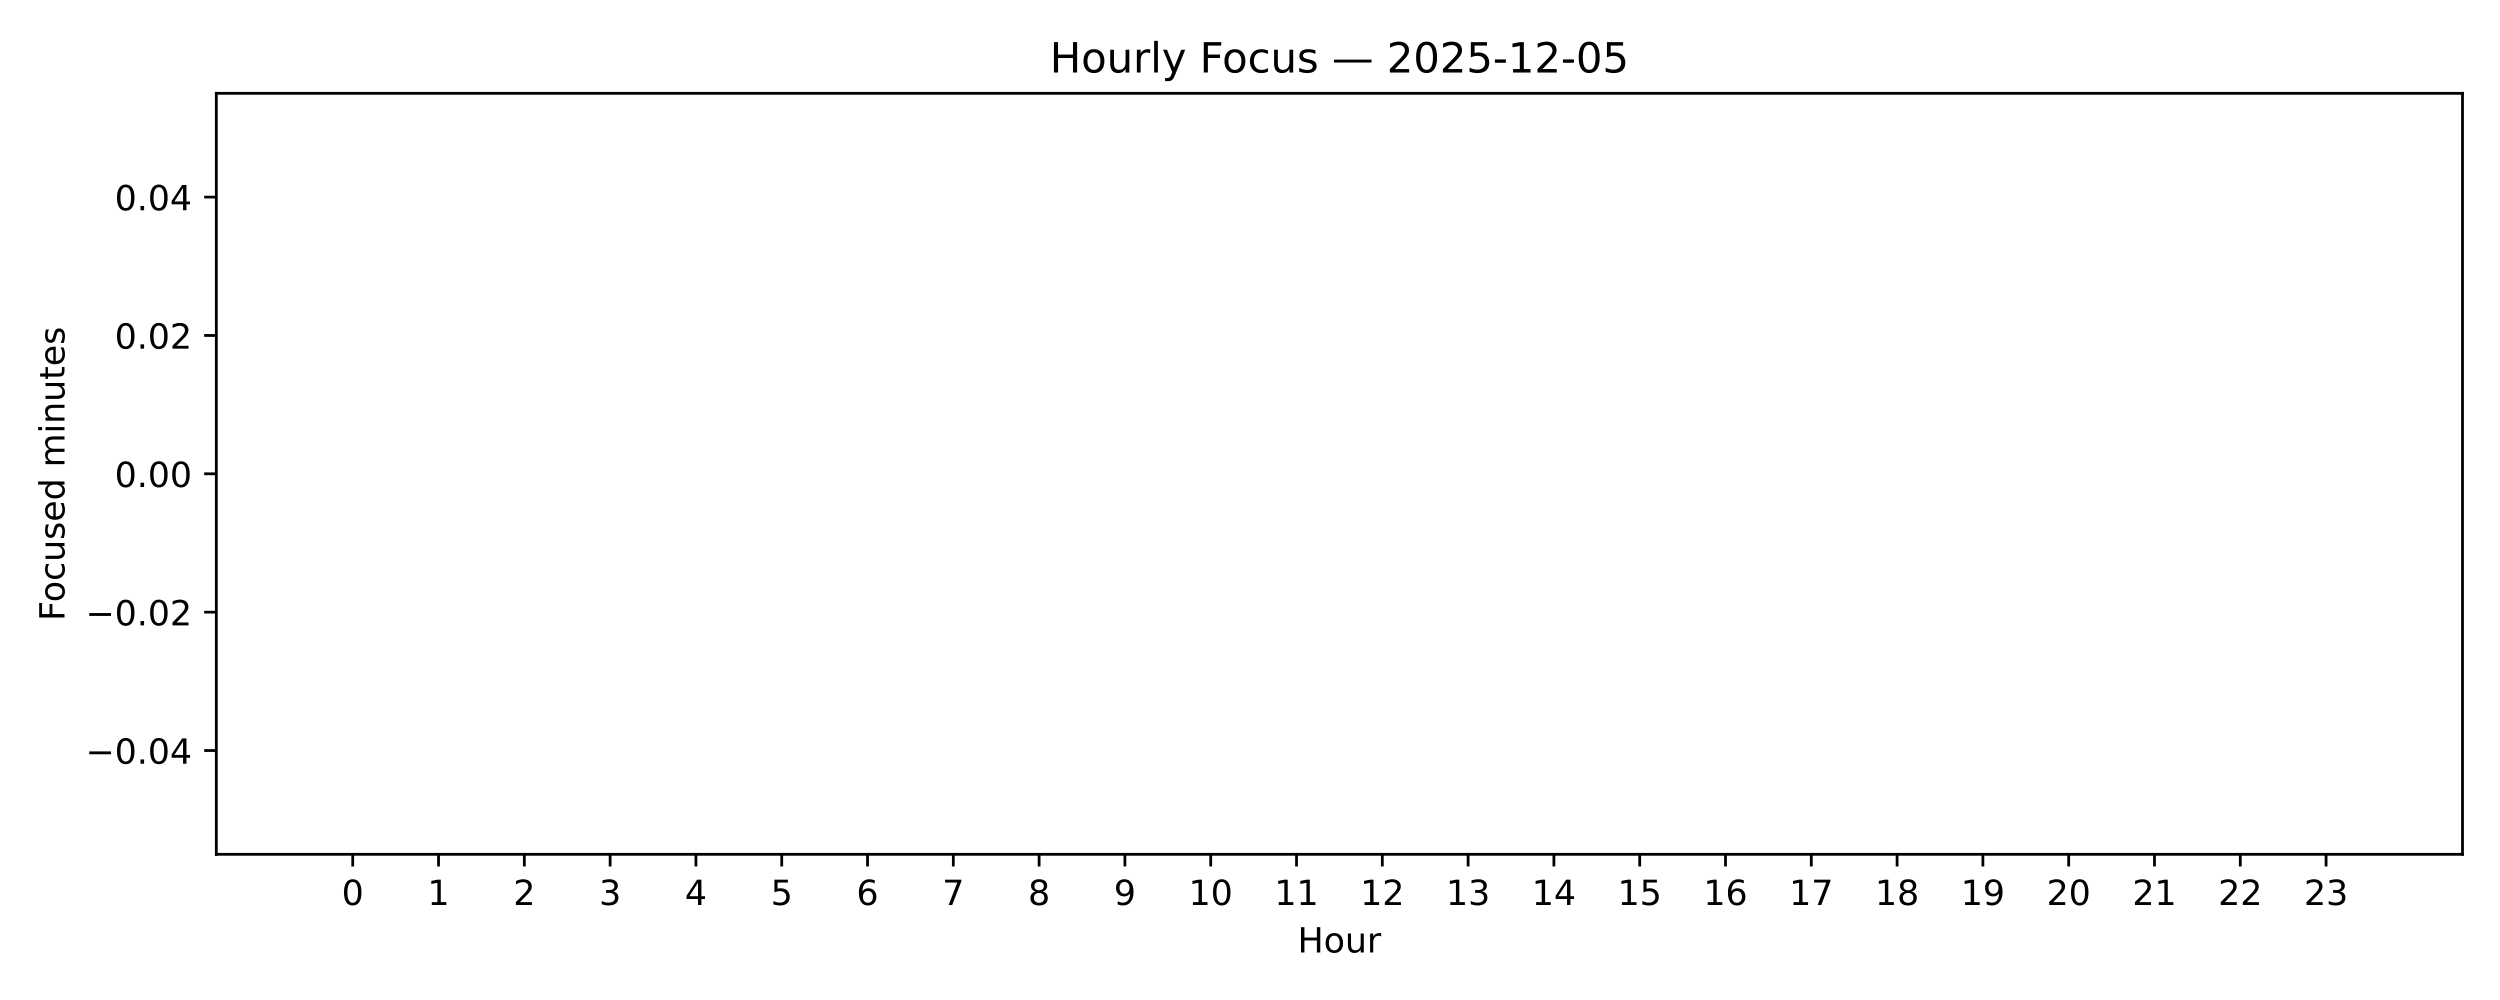
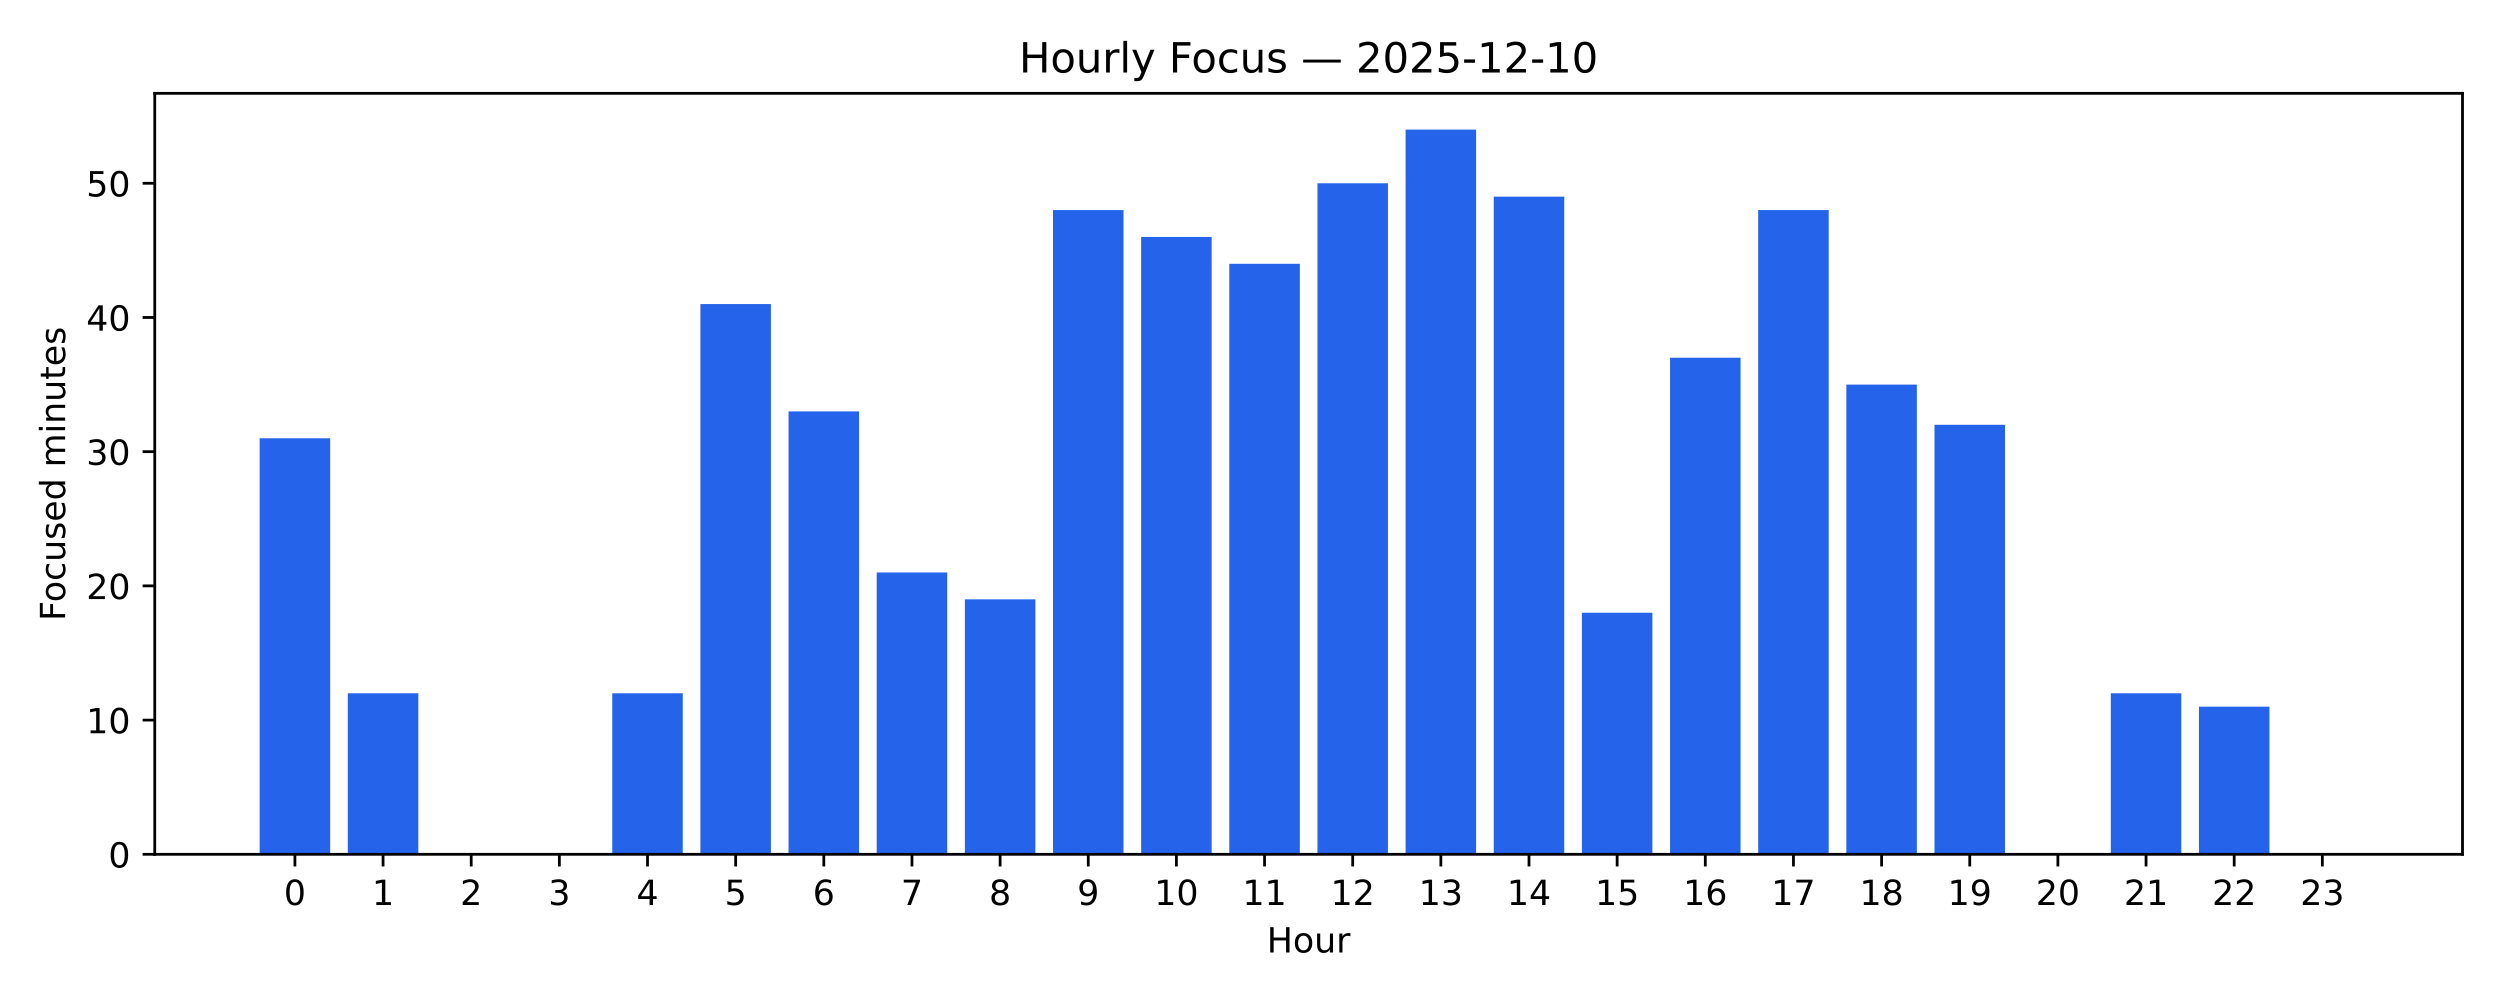
<svg xmlns="http://www.w3.org/2000/svg" xmlns:xlink="http://www.w3.org/1999/xlink" width="720pt" height="288pt" viewBox="0 0 720 288" version="1.1">
  <defs>
    <style type="text/css">*{stroke-linejoin: round; stroke-linecap: butt}</style>
  </defs>
  <g id="figure_1">
    <g id="patch_1">
      <path d="M 0 288  L 720 288  L 720 0  L 0 0  z " style="fill: #ffffff" />
    </g>
    <g id="axes_1">
      <g id="patch_2">
-         <path d="M 62.3 246.04  L 709.2 246.04  L 709.2 26.88  L 62.3 26.88  z " style="fill: #ffffff" />
+         <path d="M 44.57 246.04  L 709.2 246.04  L 709.2 26.88  L 44.57 26.88  z " style="fill: #ffffff" />
      </g>
      <g id="patch_3">
-         <path d="M 91.705 136.46  L 111.472 136.46  L 111.472 136.46  L 91.705 136.46  z " clip-path="url(#p90ff93990b)" style="fill: #2563eb" />
+         <path d="M 74.78 246.04  L 95.09 246.04  L 95.09 126.217  L 74.78 126.217  z " clip-path="url(#pc3ef006f13)" style="fill: #2563eb" />
      </g>
      <g id="patch_4">
-         <path d="M 116.414 136.46  L 136.182 136.46  L 136.182 136.46  L 116.414 136.46  z " clip-path="url(#p90ff93990b)" style="fill: #2563eb" />
+         <path d="M 100.167 246.04  L 120.477 246.04  L 120.477 199.657  L 100.167 199.657  z " clip-path="url(#pc3ef006f13)" style="fill: #2563eb" />
      </g>
      <g id="patch_5">
-         <path d="M 141.124 136.46  L 160.892 136.46  L 160.892 136.46  L 141.124 136.46  z " clip-path="url(#p90ff93990b)" style="fill: #2563eb" />
+         <path d="M 125.554 246.04  L 145.864 246.04  L 145.864 246.04  L 125.554 246.04  z " clip-path="url(#pc3ef006f13)" style="fill: #2563eb" />
      </g>
      <g id="patch_6">
-         <path d="M 165.834 136.46  L 185.601 136.46  L 185.601 136.46  L 165.834 136.46  z " clip-path="url(#p90ff93990b)" style="fill: #2563eb" />
+         <path d="M 150.941 246.04  L 171.251 246.04  L 171.251 246.04  L 150.941 246.04  z " clip-path="url(#pc3ef006f13)" style="fill: #2563eb" />
      </g>
      <g id="patch_7">
-         <path d="M 190.543 136.46  L 210.311 136.46  L 210.311 136.46  L 190.543 136.46  z " clip-path="url(#p90ff93990b)" style="fill: #2563eb" />
+         <path d="M 176.328 246.04  L 196.638 246.04  L 196.638 199.657  L 176.328 199.657  z " clip-path="url(#pc3ef006f13)" style="fill: #2563eb" />
      </g>
      <g id="patch_8">
-         <path d="M 215.253 136.46  L 235.021 136.46  L 235.021 136.46  L 215.253 136.46  z " clip-path="url(#p90ff93990b)" style="fill: #2563eb" />
+         <path d="M 201.715 246.04  L 222.025 246.04  L 222.025 87.565  L 201.715 87.565  z " clip-path="url(#pc3ef006f13)" style="fill: #2563eb" />
      </g>
      <g id="patch_9">
-         <path d="M 239.963 136.46  L 259.731 136.46  L 259.731 136.46  L 239.963 136.46  z " clip-path="url(#p90ff93990b)" style="fill: #2563eb" />
+         <path d="M 227.102 246.04  L 247.412 246.04  L 247.412 118.487  L 227.102 118.487  z " clip-path="url(#pc3ef006f13)" style="fill: #2563eb" />
      </g>
      <g id="patch_10">
-         <path d="M 264.672 136.46  L 284.44 136.46  L 284.44 136.46  L 264.672 136.46  z " clip-path="url(#p90ff93990b)" style="fill: #2563eb" />
+         <path d="M 252.489 246.04  L 272.799 246.04  L 272.799 164.87  L 252.489 164.87  z " clip-path="url(#pc3ef006f13)" style="fill: #2563eb" />
      </g>
      <g id="patch_11">
-         <path d="M 289.382 136.46  L 309.15 136.46  L 309.15 136.46  L 289.382 136.46  z " clip-path="url(#p90ff93990b)" style="fill: #2563eb" />
+         <path d="M 277.876 246.04  L 298.185 246.04  L 298.185 172.6  L 277.876 172.6  z " clip-path="url(#pc3ef006f13)" style="fill: #2563eb" />
      </g>
      <g id="patch_12">
-         <path d="M 314.092 136.46  L 333.86 136.46  L 333.86 136.46  L 314.092 136.46  z " clip-path="url(#p90ff93990b)" style="fill: #2563eb" />
+         <path d="M 303.263 246.04  L 323.572 246.04  L 323.572 60.508  L 303.263 60.508  z " clip-path="url(#pc3ef006f13)" style="fill: #2563eb" />
      </g>
      <g id="patch_13">
-         <path d="M 338.802 136.46  L 358.569 136.46  L 358.569 136.46  L 338.802 136.46  z " clip-path="url(#p90ff93990b)" style="fill: #2563eb" />
+         <path d="M 328.65 246.04  L 348.959 246.04  L 348.959 68.238  L 328.65 68.238  z " clip-path="url(#pc3ef006f13)" style="fill: #2563eb" />
      </g>
      <g id="patch_14">
-         <path d="M 363.511 136.46  L 383.279 136.46  L 383.279 136.46  L 363.511 136.46  z " clip-path="url(#p90ff93990b)" style="fill: #2563eb" />
+         <path d="M 354.037 246.04  L 374.346 246.04  L 374.346 75.969  L 354.037 75.969  z " clip-path="url(#pc3ef006f13)" style="fill: #2563eb" />
      </g>
      <g id="patch_15">
-         <path d="M 388.221 136.46  L 407.989 136.46  L 407.989 136.46  L 388.221 136.46  z " clip-path="url(#p90ff93990b)" style="fill: #2563eb" />
+         <path d="M 379.424 246.04  L 399.733 246.04  L 399.733 52.777  L 379.424 52.777  z " clip-path="url(#pc3ef006f13)" style="fill: #2563eb" />
      </g>
      <g id="patch_16">
-         <path d="M 412.931 136.46  L 432.698 136.46  L 432.698 136.46  L 412.931 136.46  z " clip-path="url(#p90ff93990b)" style="fill: #2563eb" />
+         <path d="M 404.811 246.04  L 425.12 246.04  L 425.12 37.316  L 404.811 37.316  z " clip-path="url(#pc3ef006f13)" style="fill: #2563eb" />
      </g>
      <g id="patch_17">
-         <path d="M 437.64 136.46  L 457.408 136.46  L 457.408 136.46  L 437.64 136.46  z " clip-path="url(#p90ff93990b)" style="fill: #2563eb" />
+         <path d="M 430.198 246.04  L 450.507 246.04  L 450.507 56.642  L 430.198 56.642  z " clip-path="url(#pc3ef006f13)" style="fill: #2563eb" />
      </g>
      <g id="patch_18">
-         <path d="M 462.35 136.46  L 482.118 136.46  L 482.118 136.46  L 462.35 136.46  z " clip-path="url(#p90ff93990b)" style="fill: #2563eb" />
+         <path d="M 455.585 246.04  L 475.894 246.04  L 475.894 176.465  L 455.585 176.465  z " clip-path="url(#pc3ef006f13)" style="fill: #2563eb" />
      </g>
      <g id="patch_19">
-         <path d="M 487.06 136.46  L 506.828 136.46  L 506.828 136.46  L 487.06 136.46  z " clip-path="url(#p90ff93990b)" style="fill: #2563eb" />
+         <path d="M 480.971 246.04  L 501.281 246.04  L 501.281 103.026  L 480.971 103.026  z " clip-path="url(#pc3ef006f13)" style="fill: #2563eb" />
      </g>
      <g id="patch_20">
-         <path d="M 511.769 136.46  L 531.537 136.46  L 531.537 136.46  L 511.769 136.46  z " clip-path="url(#p90ff93990b)" style="fill: #2563eb" />
+         <path d="M 506.358 246.04  L 526.668 246.04  L 526.668 60.508  L 506.358 60.508  z " clip-path="url(#pc3ef006f13)" style="fill: #2563eb" />
      </g>
      <g id="patch_21">
-         <path d="M 536.479 136.46  L 556.247 136.46  L 556.247 136.46  L 536.479 136.46  z " clip-path="url(#p90ff93990b)" style="fill: #2563eb" />
+         <path d="M 531.745 246.04  L 552.055 246.04  L 552.055 110.756  L 531.745 110.756  z " clip-path="url(#pc3ef006f13)" style="fill: #2563eb" />
      </g>
      <g id="patch_22">
-         <path d="M 561.189 136.46  L 580.957 136.46  L 580.957 136.46  L 561.189 136.46  z " clip-path="url(#p90ff93990b)" style="fill: #2563eb" />
+         <path d="M 557.132 246.04  L 577.442 246.04  L 577.442 122.352  L 557.132 122.352  z " clip-path="url(#pc3ef006f13)" style="fill: #2563eb" />
      </g>
      <g id="patch_23">
-         <path d="M 585.899 136.46  L 605.666 136.46  L 605.666 136.46  L 585.899 136.46  z " clip-path="url(#p90ff93990b)" style="fill: #2563eb" />
+         <path d="M 582.519 246.04  L 602.829 246.04  L 602.829 246.04  L 582.519 246.04  z " clip-path="url(#pc3ef006f13)" style="fill: #2563eb" />
      </g>
      <g id="patch_24">
-         <path d="M 610.608 136.46  L 630.376 136.46  L 630.376 136.46  L 610.608 136.46  z " clip-path="url(#p90ff93990b)" style="fill: #2563eb" />
+         <path d="M 607.906 246.04  L 628.216 246.04  L 628.216 199.657  L 607.906 199.657  z " clip-path="url(#pc3ef006f13)" style="fill: #2563eb" />
      </g>
      <g id="patch_25">
-         <path d="M 635.318 136.46  L 655.086 136.46  L 655.086 136.46  L 635.318 136.46  z " clip-path="url(#p90ff93990b)" style="fill: #2563eb" />
+         <path d="M 633.293 246.04  L 653.603 246.04  L 653.603 203.522  L 633.293 203.522  z " clip-path="url(#pc3ef006f13)" style="fill: #2563eb" />
      </g>
      <g id="patch_26">
-         <path d="M 660.028 136.46  L 679.795 136.46  L 679.795 136.46  L 660.028 136.46  z " clip-path="url(#p90ff93990b)" style="fill: #2563eb" />
+         <path d="M 658.68 246.04  L 678.99 246.04  L 678.99 246.04  L 658.68 246.04  z " clip-path="url(#pc3ef006f13)" style="fill: #2563eb" />
      </g>
      <g id="matplotlib.axis_1">
        <g id="xtick_1">
          <g id="line2d_1">
            <defs>
-               <path id="m858b414c72" d="M 0 0  L 0 3.5  " style="stroke: #000000; stroke-width: 0.8" />
+               <path id="mb41e2ff2bc" d="M 0 0  L 0 3.5  " style="stroke: #000000; stroke-width: 0.8" />
            </defs>
            <g>
-               <use xlink:href="#m858b414c72" x="101.588" y="246.04" style="stroke: #000000; stroke-width: 0.8" />
+               <use xlink:href="#mb41e2ff2bc" x="84.935" y="246.04" style="stroke: #000000; stroke-width: 0.8" />
            </g>
          </g>
          <g id="text_1">
-             <g transform="translate(98.40718 260.6384) scale(0.1 -0.1)">
+             <g transform="translate(81.75398 260.6384) scale(0.1 -0.1)">
              <defs>
                <path id="DejaVuSans-30" d="M 2034 4250  Q 1547 4250 1301 3770  Q 1056 3291 1056 2328  Q 1056 1369 1301 889  Q 1547 409 2034 409  Q 2525 409 2770 889  Q 3016 1369 3016 2328  Q 3016 3291 2770 3770  Q 2525 4250 2034 4250  z M 2034 4750  Q 2819 4750 3233 4129  Q 3647 3509 3647 2328  Q 3647 1150 3233 529  Q 2819 -91 2034 -91  Q 1250 -91 836 529  Q 422 1150 422 2328  Q 422 3509 836 4129  Q 1250 4750 2034 4750  z " transform="scale(0.015625)" />
              </defs>
              <use xlink:href="#DejaVuSans-30" />
            </g>
          </g>
        </g>
        <g id="xtick_2">
          <g id="line2d_2">
            <g>
-               <use xlink:href="#m858b414c72" x="126.298" y="246.04" style="stroke: #000000; stroke-width: 0.8" />
+               <use xlink:href="#mb41e2ff2bc" x="110.322" y="246.04" style="stroke: #000000; stroke-width: 0.8" />
            </g>
          </g>
          <g id="text_2">
-             <g transform="translate(123.1169 260.6384) scale(0.1 -0.1)">
+             <g transform="translate(107.1409 260.6384) scale(0.1 -0.1)">
              <defs>
                <path id="DejaVuSans-31" d="M 794 531  L 1825 531  L 1825 4091  L 703 3866  L 703 4441  L 1819 4666  L 2450 4666  L 2450 531  L 3481 531  L 3481 0  L 794 0  L 794 531  z " transform="scale(0.015625)" />
              </defs>
              <use xlink:href="#DejaVuSans-31" />
            </g>
          </g>
        </g>
        <g id="xtick_3">
          <g id="line2d_3">
            <g>
-               <use xlink:href="#m858b414c72" x="151.008" y="246.04" style="stroke: #000000; stroke-width: 0.8" />
+               <use xlink:href="#mb41e2ff2bc" x="135.709" y="246.04" style="stroke: #000000; stroke-width: 0.8" />
            </g>
          </g>
          <g id="text_3">
-             <g transform="translate(147.8266 260.6384) scale(0.1 -0.1)">
+             <g transform="translate(132.5279 260.6384) scale(0.1 -0.1)">
              <defs>
                <path id="DejaVuSans-32" d="M 1228 531  L 3431 531  L 3431 0  L 469 0  L 469 531  Q 828 903 1448 1529  Q 2069 2156 2228 2338  Q 2531 2678 2651 2914  Q 2772 3150 2772 3378  Q 2772 3750 2511 3984  Q 2250 4219 1831 4219  Q 1534 4219 1204 4116  Q 875 4013 500 3803  L 500 4441  Q 881 4594 1212 4672  Q 1544 4750 1819 4750  Q 2544 4750 2975 4387  Q 3406 4025 3406 3419  Q 3406 3131 3298 2873  Q 3191 2616 2906 2266  Q 2828 2175 2409 1742  Q 1991 1309 1228 531  z " transform="scale(0.015625)" />
              </defs>
              <use xlink:href="#DejaVuSans-32" />
            </g>
          </g>
        </g>
        <g id="xtick_4">
          <g id="line2d_4">
            <g>
-               <use xlink:href="#m858b414c72" x="175.718" y="246.04" style="stroke: #000000; stroke-width: 0.8" />
+               <use xlink:href="#mb41e2ff2bc" x="161.096" y="246.04" style="stroke: #000000; stroke-width: 0.8" />
            </g>
          </g>
          <g id="text_4">
-             <g transform="translate(172.5363 260.6384) scale(0.1 -0.1)">
+             <g transform="translate(157.9148 260.6384) scale(0.1 -0.1)">
              <defs>
                <path id="DejaVuSans-33" d="M 2597 2516  Q 3050 2419 3304 2112  Q 3559 1806 3559 1356  Q 3559 666 3084 287  Q 2609 -91 1734 -91  Q 1441 -91 1130 -33  Q 819 25 488 141  L 488 750  Q 750 597 1062 519  Q 1375 441 1716 441  Q 2309 441 2620 675  Q 2931 909 2931 1356  Q 2931 1769 2642 2001  Q 2353 2234 1838 2234  L 1294 2234  L 1294 2753  L 1863 2753  Q 2328 2753 2575 2939  Q 2822 3125 2822 3475  Q 2822 3834 2567 4026  Q 2313 4219 1838 4219  Q 1578 4219 1281 4162  Q 984 4106 628 3988  L 628 4550  Q 988 4650 1302 4700  Q 1616 4750 1894 4750  Q 2613 4750 3031 4423  Q 3450 4097 3450 3541  Q 3450 3153 3228 2886  Q 3006 2619 2597 2516  z " transform="scale(0.015625)" />
              </defs>
              <use xlink:href="#DejaVuSans-33" />
            </g>
          </g>
        </g>
        <g id="xtick_5">
          <g id="line2d_5">
            <g>
-               <use xlink:href="#m858b414c72" x="200.427" y="246.04" style="stroke: #000000; stroke-width: 0.8" />
+               <use xlink:href="#mb41e2ff2bc" x="186.483" y="246.04" style="stroke: #000000; stroke-width: 0.8" />
            </g>
          </g>
          <g id="text_5">
-             <g transform="translate(197.246 260.6384) scale(0.1 -0.1)">
+             <g transform="translate(183.3017 260.6384) scale(0.1 -0.1)">
              <defs>
                <path id="DejaVuSans-34" d="M 2419 4116  L 825 1625  L 2419 1625  L 2419 4116  z M 2253 4666  L 3047 4666  L 3047 1625  L 3713 1625  L 3713 1100  L 3047 1100  L 3047 0  L 2419 0  L 2419 1100  L 313 1100  L 313 1709  L 2253 4666  z " transform="scale(0.015625)" />
              </defs>
              <use xlink:href="#DejaVuSans-34" />
            </g>
          </g>
        </g>
        <g id="xtick_6">
          <g id="line2d_6">
            <g>
-               <use xlink:href="#m858b414c72" x="225.137" y="246.04" style="stroke: #000000; stroke-width: 0.8" />
+               <use xlink:href="#mb41e2ff2bc" x="211.87" y="246.04" style="stroke: #000000; stroke-width: 0.8" />
            </g>
          </g>
          <g id="text_6">
-             <g transform="translate(221.9557 260.6384) scale(0.1 -0.1)">
+             <g transform="translate(208.6887 260.6384) scale(0.1 -0.1)">
              <defs>
                <path id="DejaVuSans-35" d="M 691 4666  L 3169 4666  L 3169 4134  L 1269 4134  L 1269 2991  Q 1406 3038 1543 3061  Q 1681 3084 1819 3084  Q 2600 3084 3056 2656  Q 3513 2228 3513 1497  Q 3513 744 3044 326  Q 2575 -91 1722 -91  Q 1428 -91 1123 -41  Q 819 9 494 109  L 494 744  Q 775 591 1075 516  Q 1375 441 1709 441  Q 2250 441 2565 725  Q 2881 1009 2881 1497  Q 2881 1984 2565 2268  Q 2250 2553 1709 2553  Q 1456 2553 1204 2497  Q 953 2441 691 2322  L 691 4666  z " transform="scale(0.015625)" />
              </defs>
              <use xlink:href="#DejaVuSans-35" />
            </g>
          </g>
        </g>
        <g id="xtick_7">
          <g id="line2d_7">
            <g>
-               <use xlink:href="#m858b414c72" x="249.847" y="246.04" style="stroke: #000000; stroke-width: 0.8" />
+               <use xlink:href="#mb41e2ff2bc" x="237.257" y="246.04" style="stroke: #000000; stroke-width: 0.8" />
            </g>
          </g>
          <g id="text_7">
-             <g transform="translate(246.6654 260.6384) scale(0.1 -0.1)">
+             <g transform="translate(234.0756 260.6384) scale(0.1 -0.1)">
              <defs>
                <path id="DejaVuSans-36" d="M 2113 2584  Q 1688 2584 1439 2293  Q 1191 2003 1191 1497  Q 1191 994 1439 701  Q 1688 409 2113 409  Q 2538 409 2786 701  Q 3034 994 3034 1497  Q 3034 2003 2786 2293  Q 2538 2584 2113 2584  z M 3366 4563  L 3366 3988  Q 3128 4100 2886 4159  Q 2644 4219 2406 4219  Q 1781 4219 1451 3797  Q 1122 3375 1075 2522  Q 1259 2794 1537 2939  Q 1816 3084 2150 3084  Q 2853 3084 3261 2657  Q 3669 2231 3669 1497  Q 3669 778 3244 343  Q 2819 -91 2113 -91  Q 1303 -91 875 529  Q 447 1150 447 2328  Q 447 3434 972 4092  Q 1497 4750 2381 4750  Q 2619 4750 2861 4703  Q 3103 4656 3366 4563  z " transform="scale(0.015625)" />
              </defs>
              <use xlink:href="#DejaVuSans-36" />
            </g>
          </g>
        </g>
        <g id="xtick_8">
          <g id="line2d_8">
            <g>
-               <use xlink:href="#m858b414c72" x="274.556" y="246.04" style="stroke: #000000; stroke-width: 0.8" />
+               <use xlink:href="#mb41e2ff2bc" x="262.644" y="246.04" style="stroke: #000000; stroke-width: 0.8" />
            </g>
          </g>
          <g id="text_8">
-             <g transform="translate(271.3751 260.6384) scale(0.1 -0.1)">
+             <g transform="translate(259.4625 260.6384) scale(0.1 -0.1)">
              <defs>
                <path id="DejaVuSans-37" d="M 525 4666  L 3525 4666  L 3525 4397  L 1831 0  L 1172 0  L 2766 4134  L 525 4134  L 525 4666  z " transform="scale(0.015625)" />
              </defs>
              <use xlink:href="#DejaVuSans-37" />
            </g>
          </g>
        </g>
        <g id="xtick_9">
          <g id="line2d_9">
            <g>
-               <use xlink:href="#m858b414c72" x="299.266" y="246.04" style="stroke: #000000; stroke-width: 0.8" />
+               <use xlink:href="#mb41e2ff2bc" x="288.031" y="246.04" style="stroke: #000000; stroke-width: 0.8" />
            </g>
          </g>
          <g id="text_9">
-             <g transform="translate(296.0848 260.6384) scale(0.1 -0.1)">
+             <g transform="translate(284.8495 260.6384) scale(0.1 -0.1)">
              <defs>
                <path id="DejaVuSans-38" d="M 2034 2216  Q 1584 2216 1326 1975  Q 1069 1734 1069 1313  Q 1069 891 1326 650  Q 1584 409 2034 409  Q 2484 409 2743 651  Q 3003 894 3003 1313  Q 3003 1734 2745 1975  Q 2488 2216 2034 2216  z M 1403 2484  Q 997 2584 770 2862  Q 544 3141 544 3541  Q 544 4100 942 4425  Q 1341 4750 2034 4750  Q 2731 4750 3128 4425  Q 3525 4100 3525 3541  Q 3525 3141 3298 2862  Q 3072 2584 2669 2484  Q 3125 2378 3379 2068  Q 3634 1759 3634 1313  Q 3634 634 3220 271  Q 2806 -91 2034 -91  Q 1263 -91 848 271  Q 434 634 434 1313  Q 434 1759 690 2068  Q 947 2378 1403 2484  z M 1172 3481  Q 1172 3119 1398 2916  Q 1625 2713 2034 2713  Q 2441 2713 2670 2916  Q 2900 3119 2900 3481  Q 2900 3844 2670 4047  Q 2441 4250 2034 4250  Q 1625 4250 1398 4047  Q 1172 3844 1172 3481  z " transform="scale(0.015625)" />
              </defs>
              <use xlink:href="#DejaVuSans-38" />
            </g>
          </g>
        </g>
        <g id="xtick_10">
          <g id="line2d_10">
            <g>
-               <use xlink:href="#m858b414c72" x="323.976" y="246.04" style="stroke: #000000; stroke-width: 0.8" />
+               <use xlink:href="#mb41e2ff2bc" x="313.418" y="246.04" style="stroke: #000000; stroke-width: 0.8" />
            </g>
          </g>
          <g id="text_10">
-             <g transform="translate(320.7945 260.6384) scale(0.1 -0.1)">
+             <g transform="translate(310.2364 260.6384) scale(0.1 -0.1)">
              <defs>
                <path id="DejaVuSans-39" d="M 703 97  L 703 672  Q 941 559 1184 500  Q 1428 441 1663 441  Q 2288 441 2617 861  Q 2947 1281 2994 2138  Q 2813 1869 2534 1725  Q 2256 1581 1919 1581  Q 1219 1581 811 2004  Q 403 2428 403 3163  Q 403 3881 828 4315  Q 1253 4750 1959 4750  Q 2769 4750 3195 4129  Q 3622 3509 3622 2328  Q 3622 1225 3098 567  Q 2575 -91 1691 -91  Q 1453 -91 1209 -44  Q 966 3 703 97  z M 1959 2075  Q 2384 2075 2632 2365  Q 2881 2656 2881 3163  Q 2881 3666 2632 3958  Q 2384 4250 1959 4250  Q 1534 4250 1286 3958  Q 1038 3666 1038 3163  Q 1038 2656 1286 2365  Q 1534 2075 1959 2075  z " transform="scale(0.015625)" />
              </defs>
              <use xlink:href="#DejaVuSans-39" />
            </g>
          </g>
        </g>
        <g id="xtick_11">
          <g id="line2d_11">
            <g>
-               <use xlink:href="#m858b414c72" x="348.685" y="246.04" style="stroke: #000000; stroke-width: 0.8" />
+               <use xlink:href="#mb41e2ff2bc" x="338.805" y="246.04" style="stroke: #000000; stroke-width: 0.8" />
            </g>
          </g>
          <g id="text_11">
-             <g transform="translate(342.3229 260.6384) scale(0.1 -0.1)">
+             <g transform="translate(332.4421 260.6384) scale(0.1 -0.1)">
              <use xlink:href="#DejaVuSans-31" />
              <use xlink:href="#DejaVuSans-30" transform="translate(63.62305 0)" />
            </g>
          </g>
        </g>
        <g id="xtick_12">
          <g id="line2d_12">
            <g>
-               <use xlink:href="#m858b414c72" x="373.395" y="246.04" style="stroke: #000000; stroke-width: 0.8" />
+               <use xlink:href="#mb41e2ff2bc" x="364.192" y="246.04" style="stroke: #000000; stroke-width: 0.8" />
            </g>
          </g>
          <g id="text_12">
-             <g transform="translate(367.0326 260.6384) scale(0.1 -0.1)">
+             <g transform="translate(357.829 260.6384) scale(0.1 -0.1)">
              <use xlink:href="#DejaVuSans-31" />
              <use xlink:href="#DejaVuSans-31" transform="translate(63.62305 0)" />
            </g>
          </g>
        </g>
        <g id="xtick_13">
          <g id="line2d_13">
            <g>
-               <use xlink:href="#m858b414c72" x="398.105" y="246.04" style="stroke: #000000; stroke-width: 0.8" />
+               <use xlink:href="#mb41e2ff2bc" x="389.578" y="246.04" style="stroke: #000000; stroke-width: 0.8" />
            </g>
          </g>
          <g id="text_13">
-             <g transform="translate(391.7424 260.6384) scale(0.1 -0.1)">
+             <g transform="translate(383.216 260.6384) scale(0.1 -0.1)">
              <use xlink:href="#DejaVuSans-31" />
              <use xlink:href="#DejaVuSans-32" transform="translate(63.62305 0)" />
            </g>
          </g>
        </g>
        <g id="xtick_14">
          <g id="line2d_14">
            <g>
-               <use xlink:href="#m858b414c72" x="422.815" y="246.04" style="stroke: #000000; stroke-width: 0.8" />
+               <use xlink:href="#mb41e2ff2bc" x="414.965" y="246.04" style="stroke: #000000; stroke-width: 0.8" />
            </g>
          </g>
          <g id="text_14">
-             <g transform="translate(416.4521 260.6384) scale(0.1 -0.1)">
+             <g transform="translate(408.6029 260.6384) scale(0.1 -0.1)">
              <use xlink:href="#DejaVuSans-31" />
              <use xlink:href="#DejaVuSans-33" transform="translate(63.62305 0)" />
            </g>
          </g>
        </g>
        <g id="xtick_15">
          <g id="line2d_15">
            <g>
-               <use xlink:href="#m858b414c72" x="447.524" y="246.04" style="stroke: #000000; stroke-width: 0.8" />
+               <use xlink:href="#mb41e2ff2bc" x="440.352" y="246.04" style="stroke: #000000; stroke-width: 0.8" />
            </g>
          </g>
          <g id="text_15">
-             <g transform="translate(441.1618 260.6384) scale(0.1 -0.1)">
+             <g transform="translate(433.9898 260.6384) scale(0.1 -0.1)">
              <use xlink:href="#DejaVuSans-31" />
              <use xlink:href="#DejaVuSans-34" transform="translate(63.62305 0)" />
            </g>
          </g>
        </g>
        <g id="xtick_16">
          <g id="line2d_16">
            <g>
-               <use xlink:href="#m858b414c72" x="472.234" y="246.04" style="stroke: #000000; stroke-width: 0.8" />
+               <use xlink:href="#mb41e2ff2bc" x="465.739" y="246.04" style="stroke: #000000; stroke-width: 0.8" />
            </g>
          </g>
          <g id="text_16">
-             <g transform="translate(465.8715 260.6384) scale(0.1 -0.1)">
+             <g transform="translate(459.3768 260.6384) scale(0.1 -0.1)">
              <use xlink:href="#DejaVuSans-31" />
              <use xlink:href="#DejaVuSans-35" transform="translate(63.62305 0)" />
            </g>
          </g>
        </g>
        <g id="xtick_17">
          <g id="line2d_17">
            <g>
-               <use xlink:href="#m858b414c72" x="496.944" y="246.04" style="stroke: #000000; stroke-width: 0.8" />
+               <use xlink:href="#mb41e2ff2bc" x="491.126" y="246.04" style="stroke: #000000; stroke-width: 0.8" />
            </g>
          </g>
          <g id="text_17">
-             <g transform="translate(490.5812 260.6384) scale(0.1 -0.1)">
+             <g transform="translate(484.7637 260.6384) scale(0.1 -0.1)">
              <use xlink:href="#DejaVuSans-31" />
              <use xlink:href="#DejaVuSans-36" transform="translate(63.62305 0)" />
            </g>
          </g>
        </g>
        <g id="xtick_18">
          <g id="line2d_18">
            <g>
-               <use xlink:href="#m858b414c72" x="521.653" y="246.04" style="stroke: #000000; stroke-width: 0.8" />
+               <use xlink:href="#mb41e2ff2bc" x="516.513" y="246.04" style="stroke: #000000; stroke-width: 0.8" />
            </g>
          </g>
          <g id="text_18">
-             <g transform="translate(515.2909 260.6384) scale(0.1 -0.1)">
+             <g transform="translate(510.1507 260.6384) scale(0.1 -0.1)">
              <use xlink:href="#DejaVuSans-31" />
              <use xlink:href="#DejaVuSans-37" transform="translate(63.62305 0)" />
            </g>
          </g>
        </g>
        <g id="xtick_19">
          <g id="line2d_19">
            <g>
-               <use xlink:href="#m858b414c72" x="546.363" y="246.04" style="stroke: #000000; stroke-width: 0.8" />
+               <use xlink:href="#mb41e2ff2bc" x="541.9" y="246.04" style="stroke: #000000; stroke-width: 0.8" />
            </g>
          </g>
          <g id="text_19">
-             <g transform="translate(540.0006 260.6384) scale(0.1 -0.1)">
+             <g transform="translate(535.5376 260.6384) scale(0.1 -0.1)">
              <use xlink:href="#DejaVuSans-31" />
              <use xlink:href="#DejaVuSans-38" transform="translate(63.62305 0)" />
            </g>
          </g>
        </g>
        <g id="xtick_20">
          <g id="line2d_20">
            <g>
-               <use xlink:href="#m858b414c72" x="571.073" y="246.04" style="stroke: #000000; stroke-width: 0.8" />
+               <use xlink:href="#mb41e2ff2bc" x="567.287" y="246.04" style="stroke: #000000; stroke-width: 0.8" />
            </g>
          </g>
          <g id="text_20">
-             <g transform="translate(564.7103 260.6384) scale(0.1 -0.1)">
+             <g transform="translate(560.9245 260.6384) scale(0.1 -0.1)">
              <use xlink:href="#DejaVuSans-31" />
              <use xlink:href="#DejaVuSans-39" transform="translate(63.62305 0)" />
            </g>
          </g>
        </g>
        <g id="xtick_21">
          <g id="line2d_21">
            <g>
-               <use xlink:href="#m858b414c72" x="595.782" y="246.04" style="stroke: #000000; stroke-width: 0.8" />
+               <use xlink:href="#mb41e2ff2bc" x="592.674" y="246.04" style="stroke: #000000; stroke-width: 0.8" />
            </g>
          </g>
          <g id="text_21">
-             <g transform="translate(589.42 260.6384) scale(0.1 -0.1)">
+             <g transform="translate(586.3115 260.6384) scale(0.1 -0.1)">
              <use xlink:href="#DejaVuSans-32" />
              <use xlink:href="#DejaVuSans-30" transform="translate(63.62305 0)" />
            </g>
          </g>
        </g>
        <g id="xtick_22">
          <g id="line2d_22">
            <g>
-               <use xlink:href="#m858b414c72" x="620.492" y="246.04" style="stroke: #000000; stroke-width: 0.8" />
+               <use xlink:href="#mb41e2ff2bc" x="618.061" y="246.04" style="stroke: #000000; stroke-width: 0.8" />
            </g>
          </g>
          <g id="text_22">
-             <g transform="translate(614.1297 260.6384) scale(0.1 -0.1)">
+             <g transform="translate(611.6984 260.6384) scale(0.1 -0.1)">
              <use xlink:href="#DejaVuSans-32" />
              <use xlink:href="#DejaVuSans-31" transform="translate(63.62305 0)" />
            </g>
          </g>
        </g>
        <g id="xtick_23">
          <g id="line2d_23">
            <g>
-               <use xlink:href="#m858b414c72" x="645.202" y="246.04" style="stroke: #000000; stroke-width: 0.8" />
+               <use xlink:href="#mb41e2ff2bc" x="643.448" y="246.04" style="stroke: #000000; stroke-width: 0.8" />
            </g>
          </g>
          <g id="text_23">
-             <g transform="translate(638.8394 260.6384) scale(0.1 -0.1)">
+             <g transform="translate(637.0853 260.6384) scale(0.1 -0.1)">
              <use xlink:href="#DejaVuSans-32" />
              <use xlink:href="#DejaVuSans-32" transform="translate(63.62305 0)" />
            </g>
          </g>
        </g>
        <g id="xtick_24">
          <g id="line2d_24">
            <g>
-               <use xlink:href="#m858b414c72" x="669.912" y="246.04" style="stroke: #000000; stroke-width: 0.8" />
+               <use xlink:href="#mb41e2ff2bc" x="668.835" y="246.04" style="stroke: #000000; stroke-width: 0.8" />
            </g>
          </g>
          <g id="text_24">
-             <g transform="translate(663.5491 260.6384) scale(0.1 -0.1)">
+             <g transform="translate(662.4723 260.6384) scale(0.1 -0.1)">
              <use xlink:href="#DejaVuSans-32" />
              <use xlink:href="#DejaVuSans-33" transform="translate(63.62305 0)" />
            </g>
          </g>
        </g>
        <g id="text_25">
-           <g transform="translate(373.7063 274.3166) scale(0.1 -0.1)">
+           <g transform="translate(364.8413 274.3166) scale(0.1 -0.1)">
            <defs>
              <path id="DejaVuSans-48" d="M 628 4666  L 1259 4666  L 1259 2753  L 3553 2753  L 3553 4666  L 4184 4666  L 4184 0  L 3553 0  L 3553 2222  L 1259 2222  L 1259 0  L 628 0  L 628 4666  z " transform="scale(0.015625)" />
              <path id="DejaVuSans-6f" d="M 1959 3097  Q 1497 3097 1228 2736  Q 959 2375 959 1747  Q 959 1119 1226 758  Q 1494 397 1959 397  Q 2419 397 2687 759  Q 2956 1122 2956 1747  Q 2956 2369 2687 2733  Q 2419 3097 1959 3097  z M 1959 3584  Q 2709 3584 3137 3096  Q 3566 2609 3566 1747  Q 3566 888 3137 398  Q 2709 -91 1959 -91  Q 1206 -91 779 398  Q 353 888 353 1747  Q 353 2609 779 3096  Q 1206 3584 1959 3584  z " transform="scale(0.015625)" />
              <path id="DejaVuSans-75" d="M 544 1381  L 544 3500  L 1119 3500  L 1119 1403  Q 1119 906 1312 657  Q 1506 409 1894 409  Q 2359 409 2629 706  Q 2900 1003 2900 1516  L 2900 3500  L 3475 3500  L 3475 0  L 2900 0  L 2900 538  Q 2691 219 2414 64  Q 2138 -91 1772 -91  Q 1169 -91 856 284  Q 544 659 544 1381  z M 1991 3584  L 1991 3584  z " transform="scale(0.015625)" />
              <path id="DejaVuSans-72" d="M 2631 2963  Q 2534 3019 2420 3045  Q 2306 3072 2169 3072  Q 1681 3072 1420 2755  Q 1159 2438 1159 1844  L 1159 0  L 581 0  L 581 3500  L 1159 3500  L 1159 2956  Q 1341 3275 1631 3429  Q 1922 3584 2338 3584  Q 2397 3584 2469 3576  Q 2541 3569 2628 3553  L 2631 2963  z " transform="scale(0.015625)" />
            </defs>
            <use xlink:href="#DejaVuSans-48" />
            <use xlink:href="#DejaVuSans-6f" transform="translate(75.19531 0)" />
            <use xlink:href="#DejaVuSans-75" transform="translate(136.377 0)" />
            <use xlink:href="#DejaVuSans-72" transform="translate(199.7559 0)" />
          </g>
        </g>
      </g>
      <g id="matplotlib.axis_2">
        <g id="ytick_1">
          <g id="line2d_25">
            <defs>
-               <path id="m9d7ffb477a" d="M 0 0  L -3.5 0  " style="stroke: #000000; stroke-width: 0.8" />
+               <path id="ma5d2ce3f96" d="M 0 0  L -3.5 0  " style="stroke: #000000; stroke-width: 0.8" />
            </defs>
            <g>
-               <use xlink:href="#m9d7ffb477a" x="62.3" y="216.155" style="stroke: #000000; stroke-width: 0.8" />
+               <use xlink:href="#ma5d2ce3f96" x="44.57" y="246.04" style="stroke: #000000; stroke-width: 0.8" />
            </g>
          </g>
          <g id="text_26">
-             <g transform="translate(24.65469 219.9538) scale(0.1 -0.1)">
-               <defs>
-                 <path id="DejaVuSans-2212" d="M 678 2272  L 4684 2272  L 4684 1741  L 678 1741  L 678 2272  z " transform="scale(0.015625)" />
-                 <path id="DejaVuSans-2e" d="M 684 794  L 1344 794  L 1344 0  L 684 0  L 684 794  z " transform="scale(0.015625)" />
-               </defs>
-               <use xlink:href="#DejaVuSans-2212" />
-               <use xlink:href="#DejaVuSans-30" transform="translate(83.78906 0)" />
-               <use xlink:href="#DejaVuSans-2e" transform="translate(147.4121 0)" />
-               <use xlink:href="#DejaVuSans-30" transform="translate(179.1992 0)" />
-               <use xlink:href="#DejaVuSans-34" transform="translate(242.8223 0)" />
+             <g transform="translate(31.2075 249.8392) scale(0.1 -0.1)">
+               <use xlink:href="#DejaVuSans-30" />
            </g>
          </g>
        </g>
        <g id="ytick_2">
          <g id="line2d_26">
            <g>
-               <use xlink:href="#m9d7ffb477a" x="62.3" y="176.307" style="stroke: #000000; stroke-width: 0.8" />
+               <use xlink:href="#ma5d2ce3f96" x="44.57" y="207.387" style="stroke: #000000; stroke-width: 0.8" />
            </g>
          </g>
          <g id="text_27">
-             <g transform="translate(24.65469 180.1065) scale(0.1 -0.1)">
-               <use xlink:href="#DejaVuSans-2212" />
-               <use xlink:href="#DejaVuSans-30" transform="translate(83.78906 0)" />
-               <use xlink:href="#DejaVuSans-2e" transform="translate(147.4121 0)" />
-               <use xlink:href="#DejaVuSans-30" transform="translate(179.1992 0)" />
-               <use xlink:href="#DejaVuSans-32" transform="translate(242.8223 0)" />
+             <g transform="translate(24.845 211.1867) scale(0.1 -0.1)">
+               <use xlink:href="#DejaVuSans-31" />
+               <use xlink:href="#DejaVuSans-30" transform="translate(63.62305 0)" />
            </g>
          </g>
        </g>
        <g id="ytick_3">
          <g id="line2d_27">
            <g>
-               <use xlink:href="#m9d7ffb477a" x="62.3" y="136.46" style="stroke: #000000; stroke-width: 0.8" />
+               <use xlink:href="#ma5d2ce3f96" x="44.57" y="168.735" style="stroke: #000000; stroke-width: 0.8" />
            </g>
          </g>
          <g id="text_28">
-             <g transform="translate(33.03437 140.2592) scale(0.1 -0.1)">
-               <use xlink:href="#DejaVuSans-30" />
-               <use xlink:href="#DejaVuSans-2e" transform="translate(63.62305 0)" />
-               <use xlink:href="#DejaVuSans-30" transform="translate(95.41016 0)" />
-               <use xlink:href="#DejaVuSans-30" transform="translate(159.0332 0)" />
+             <g transform="translate(24.845 172.5341) scale(0.1 -0.1)">
+               <use xlink:href="#DejaVuSans-32" />
+               <use xlink:href="#DejaVuSans-30" transform="translate(63.62305 0)" />
            </g>
          </g>
        </g>
        <g id="ytick_4">
          <g id="line2d_28">
            <g>
-               <use xlink:href="#m9d7ffb477a" x="62.3" y="96.613" style="stroke: #000000; stroke-width: 0.8" />
+               <use xlink:href="#ma5d2ce3f96" x="44.57" y="130.082" style="stroke: #000000; stroke-width: 0.8" />
            </g>
          </g>
          <g id="text_29">
-             <g transform="translate(33.03437 100.4119) scale(0.1 -0.1)">
-               <use xlink:href="#DejaVuSans-30" />
-               <use xlink:href="#DejaVuSans-2e" transform="translate(63.62305 0)" />
-               <use xlink:href="#DejaVuSans-30" transform="translate(95.41016 0)" />
-               <use xlink:href="#DejaVuSans-32" transform="translate(159.0332 0)" />
+             <g transform="translate(24.845 133.8815) scale(0.1 -0.1)">
+               <use xlink:href="#DejaVuSans-33" />
+               <use xlink:href="#DejaVuSans-30" transform="translate(63.62305 0)" />
            </g>
          </g>
        </g>
        <g id="ytick_5">
          <g id="line2d_29">
            <g>
-               <use xlink:href="#m9d7ffb477a" x="62.3" y="56.765" style="stroke: #000000; stroke-width: 0.8" />
+               <use xlink:href="#ma5d2ce3f96" x="44.57" y="91.43" style="stroke: #000000; stroke-width: 0.8" />
            </g>
          </g>
          <g id="text_30">
-             <g transform="translate(33.03437 60.56467) scale(0.1 -0.1)">
-               <use xlink:href="#DejaVuSans-30" />
-               <use xlink:href="#DejaVuSans-2e" transform="translate(63.62305 0)" />
-               <use xlink:href="#DejaVuSans-30" transform="translate(95.41016 0)" />
-               <use xlink:href="#DejaVuSans-34" transform="translate(159.0332 0)" />
-             </g>
-           </g>
-         </g>
-         <g id="text_31">
-           <g transform="translate(18.575 178.8147) rotate(-90) scale(0.1 -0.1)">
+             <g transform="translate(24.845 95.22899) scale(0.1 -0.1)">
+               <use xlink:href="#DejaVuSans-34" />
+               <use xlink:href="#DejaVuSans-30" transform="translate(63.62305 0)" />
+             </g>
+           </g>
+         </g>
+         <g id="ytick_6">
+           <g id="line2d_30">
+             <g>
+               <use xlink:href="#ma5d2ce3f96" x="44.57" y="52.777" style="stroke: #000000; stroke-width: 0.8" />
+             </g>
+           </g>
+           <g id="text_31">
+             <g transform="translate(24.845 56.57643) scale(0.1 -0.1)">
+               <use xlink:href="#DejaVuSans-35" />
+               <use xlink:href="#DejaVuSans-30" transform="translate(63.62305 0)" />
+             </g>
+           </g>
+         </g>
+         <g id="text_32">
+           <g transform="translate(18.76531 178.8147) rotate(-90) scale(0.1 -0.1)">
            <defs>
              <path id="DejaVuSans-46" d="M 628 4666  L 3309 4666  L 3309 4134  L 1259 4134  L 1259 2759  L 3109 2759  L 3109 2228  L 1259 2228  L 1259 0  L 628 0  L 628 4666  z " transform="scale(0.015625)" />
              <path id="DejaVuSans-63" d="M 3122 3366  L 3122 2828  Q 2878 2963 2633 3030  Q 2388 3097 2138 3097  Q 1578 3097 1268 2742  Q 959 2388 959 1747  Q 959 1106 1268 751  Q 1578 397 2138 397  Q 2388 397 2633 464  Q 2878 531 3122 666  L 3122 134  Q 2881 22 2623 -34  Q 2366 -91 2075 -91  Q 1284 -91 818 406  Q 353 903 353 1747  Q 353 2603 823 3093  Q 1294 3584 2113 3584  Q 2378 3584 2631 3529  Q 2884 3475 3122 3366  z " transform="scale(0.015625)" />
              <path id="DejaVuSans-73" d="M 2834 3397  L 2834 2853  Q 2591 2978 2328 3040  Q 2066 3103 1784 3103  Q 1356 3103 1142 2972  Q 928 2841 928 2578  Q 928 2378 1081 2264  Q 1234 2150 1697 2047  L 1894 2003  Q 2506 1872 2764 1633  Q 3022 1394 3022 966  Q 3022 478 2636 193  Q 2250 -91 1575 -91  Q 1294 -91 989 -36  Q 684 19 347 128  L 347 722  Q 666 556 975 473  Q 1284 391 1588 391  Q 1994 391 2212 530  Q 2431 669 2431 922  Q 2431 1156 2273 1281  Q 2116 1406 1581 1522  L 1381 1569  Q 847 1681 609 1914  Q 372 2147 372 2553  Q 372 3047 722 3315  Q 1072 3584 1716 3584  Q 2034 3584 2315 3537  Q 2597 3491 2834 3397  z " transform="scale(0.015625)" />
              <path id="DejaVuSans-65" d="M 3597 1894  L 3597 1613  L 953 1613  Q 991 1019 1311 708  Q 1631 397 2203 397  Q 2534 397 2845 478  Q 3156 559 3463 722  L 3463 178  Q 3153 47 2828 -22  Q 2503 -91 2169 -91  Q 1331 -91 842 396  Q 353 884 353 1716  Q 353 2575 817 3079  Q 1281 3584 2069 3584  Q 2775 3584 3186 3129  Q 3597 2675 3597 1894  z M 3022 2063  Q 3016 2534 2758 2815  Q 2500 3097 2075 3097  Q 1594 3097 1305 2825  Q 1016 2553 972 2059  L 3022 2063  z " transform="scale(0.015625)" />
              <path id="DejaVuSans-64" d="M 2906 2969  L 2906 4863  L 3481 4863  L 3481 0  L 2906 0  L 2906 525  Q 2725 213 2448 61  Q 2172 -91 1784 -91  Q 1150 -91 751 415  Q 353 922 353 1747  Q 353 2572 751 3078  Q 1150 3584 1784 3584  Q 2172 3584 2448 3432  Q 2725 3281 2906 2969  z M 947 1747  Q 947 1113 1208 752  Q 1469 391 1925 391  Q 2381 391 2643 752  Q 2906 1113 2906 1747  Q 2906 2381 2643 2742  Q 2381 3103 1925 3103  Q 1469 3103 1208 2742  Q 947 2381 947 1747  z " transform="scale(0.015625)" />
              <path id="DejaVuSans-20" transform="scale(0.015625)" />
              <path id="DejaVuSans-6d" d="M 3328 2828  Q 3544 3216 3844 3400  Q 4144 3584 4550 3584  Q 5097 3584 5394 3201  Q 5691 2819 5691 2113  L 5691 0  L 5113 0  L 5113 2094  Q 5113 2597 4934 2840  Q 4756 3084 4391 3084  Q 3944 3084 3684 2787  Q 3425 2491 3425 1978  L 3425 0  L 2847 0  L 2847 2094  Q 2847 2600 2669 2842  Q 2491 3084 2119 3084  Q 1678 3084 1418 2786  Q 1159 2488 1159 1978  L 1159 0  L 581 0  L 581 3500  L 1159 3500  L 1159 2956  Q 1356 3278 1631 3431  Q 1906 3584 2284 3584  Q 2666 3584 2933 3390  Q 3200 3197 3328 2828  z " transform="scale(0.015625)" />
              <path id="DejaVuSans-69" d="M 603 3500  L 1178 3500  L 1178 0  L 603 0  L 603 3500  z M 603 4863  L 1178 4863  L 1178 4134  L 603 4134  L 603 4863  z " transform="scale(0.015625)" />
              <path id="DejaVuSans-6e" d="M 3513 2113  L 3513 0  L 2938 0  L 2938 2094  Q 2938 2591 2744 2837  Q 2550 3084 2163 3084  Q 1697 3084 1428 2787  Q 1159 2491 1159 1978  L 1159 0  L 581 0  L 581 3500  L 1159 3500  L 1159 2956  Q 1366 3272 1645 3428  Q 1925 3584 2291 3584  Q 2894 3584 3203 3211  Q 3513 2838 3513 2113  z " transform="scale(0.015625)" />
              <path id="DejaVuSans-74" d="M 1172 4494  L 1172 3500  L 2356 3500  L 2356 3053  L 1172 3053  L 1172 1153  Q 1172 725 1289 603  Q 1406 481 1766 481  L 2356 481  L 2356 0  L 1766 0  Q 1100 0 847 248  Q 594 497 594 1153  L 594 3053  L 172 3053  L 172 3500  L 594 3500  L 594 4494  L 1172 4494  z " transform="scale(0.015625)" />
            </defs>
            <use xlink:href="#DejaVuSans-46" />
            <use xlink:href="#DejaVuSans-6f" transform="translate(53.89453 0)" />
            <use xlink:href="#DejaVuSans-63" transform="translate(115.0762 0)" />
            <use xlink:href="#DejaVuSans-75" transform="translate(170.0566 0)" />
            <use xlink:href="#DejaVuSans-73" transform="translate(233.4355 0)" />
            <use xlink:href="#DejaVuSans-65" transform="translate(285.5352 0)" />
            <use xlink:href="#DejaVuSans-64" transform="translate(347.0586 0)" />
            <use xlink:href="#DejaVuSans-20" transform="translate(410.5352 0)" />
            <use xlink:href="#DejaVuSans-6d" transform="translate(442.3223 0)" />
            <use xlink:href="#DejaVuSans-69" transform="translate(539.7344 0)" />
            <use xlink:href="#DejaVuSans-6e" transform="translate(567.5176 0)" />
            <use xlink:href="#DejaVuSans-75" transform="translate(630.8965 0)" />
            <use xlink:href="#DejaVuSans-74" transform="translate(694.2754 0)" />
            <use xlink:href="#DejaVuSans-65" transform="translate(733.4844 0)" />
            <use xlink:href="#DejaVuSans-73" transform="translate(795.0078 0)" />
          </g>
        </g>
      </g>
      <g id="patch_27">
-         <path d="M 62.3 246.04  L 62.3 26.88  " style="fill: none; stroke: #000000; stroke-width: 0.8; stroke-linejoin: miter; stroke-linecap: square" />
+         <path d="M 44.57 246.04  L 44.57 26.88  " style="fill: none; stroke: #000000; stroke-width: 0.8; stroke-linejoin: miter; stroke-linecap: square" />
      </g>
      <g id="patch_28">
        <path d="M 709.2 246.04  L 709.2 26.88  " style="fill: none; stroke: #000000; stroke-width: 0.8; stroke-linejoin: miter; stroke-linecap: square" />
      </g>
      <g id="patch_29">
-         <path d="M 62.3 246.04  L 709.2 246.04  " style="fill: none; stroke: #000000; stroke-width: 0.8; stroke-linejoin: miter; stroke-linecap: square" />
+         <path d="M 44.57 246.04  L 709.2 246.04  " style="fill: none; stroke: #000000; stroke-width: 0.8; stroke-linejoin: miter; stroke-linecap: square" />
      </g>
      <g id="patch_30">
-         <path d="M 62.3 26.88  L 709.2 26.88  " style="fill: none; stroke: #000000; stroke-width: 0.8; stroke-linejoin: miter; stroke-linecap: square" />
-       </g>
-       <g id="text_32">
-         <g transform="translate(302.3575 20.88) scale(0.12 -0.12)">
+         <path d="M 44.57 26.88  L 709.2 26.88  " style="fill: none; stroke: #000000; stroke-width: 0.8; stroke-linejoin: miter; stroke-linecap: square" />
+       </g>
+       <g id="text_33">
+         <g transform="translate(293.4925 20.88) scale(0.12 -0.12)">
          <defs>
            <path id="DejaVuSans-6c" d="M 603 4863  L 1178 4863  L 1178 0  L 603 0  L 603 4863  z " transform="scale(0.015625)" />
            <path id="DejaVuSans-79" d="M 2059 -325  Q 1816 -950 1584 -1140  Q 1353 -1331 966 -1331  L 506 -1331  L 506 -850  L 844 -850  Q 1081 -850 1212 -737  Q 1344 -625 1503 -206  L 1606 56  L 191 3500  L 800 3500  L 1894 763  L 2988 3500  L 3597 3500  L 2059 -325  z " transform="scale(0.015625)" />
            <path id="DejaVuSans-2014" d="M 313 1978  L 6088 1978  L 6088 1528  L 313 1528  L 313 1978  z " transform="scale(0.015625)" />
            <path id="DejaVuSans-2d" d="M 313 2009  L 1997 2009  L 1997 1497  L 313 1497  L 313 2009  z " transform="scale(0.015625)" />
          </defs>
          <use xlink:href="#DejaVuSans-48" />
          <use xlink:href="#DejaVuSans-6f" transform="translate(75.19531 0)" />
          <use xlink:href="#DejaVuSans-75" transform="translate(136.377 0)" />
          <use xlink:href="#DejaVuSans-72" transform="translate(199.7559 0)" />
          <use xlink:href="#DejaVuSans-6c" transform="translate(240.8691 0)" />
          <use xlink:href="#DejaVuSans-79" transform="translate(268.6523 0)" />
          <use xlink:href="#DejaVuSans-20" transform="translate(327.832 0)" />
          <use xlink:href="#DejaVuSans-46" transform="translate(359.6191 0)" />
          <use xlink:href="#DejaVuSans-6f" transform="translate(413.5137 0)" />
          <use xlink:href="#DejaVuSans-63" transform="translate(474.6953 0)" />
          <use xlink:href="#DejaVuSans-75" transform="translate(529.6758 0)" />
          <use xlink:href="#DejaVuSans-73" transform="translate(593.0547 0)" />
          <use xlink:href="#DejaVuSans-20" transform="translate(645.1543 0)" />
          <use xlink:href="#DejaVuSans-2014" transform="translate(676.9414 0)" />
          <use xlink:href="#DejaVuSans-20" transform="translate(776.9414 0)" />
          <use xlink:href="#DejaVuSans-32" transform="translate(808.7285 0)" />
          <use xlink:href="#DejaVuSans-30" transform="translate(872.3516 0)" />
          <use xlink:href="#DejaVuSans-32" transform="translate(935.9746 0)" />
          <use xlink:href="#DejaVuSans-35" transform="translate(999.5977 0)" />
          <use xlink:href="#DejaVuSans-2d" transform="translate(1063.221 0)" />
          <use xlink:href="#DejaVuSans-31" transform="translate(1099.305 0)" />
          <use xlink:href="#DejaVuSans-32" transform="translate(1162.928 0)" />
          <use xlink:href="#DejaVuSans-2d" transform="translate(1226.551 0)" />
-           <use xlink:href="#DejaVuSans-30" transform="translate(1262.635 0)" />
-           <use xlink:href="#DejaVuSans-35" transform="translate(1326.258 0)" />
+           <use xlink:href="#DejaVuSans-31" transform="translate(1262.635 0)" />
+           <use xlink:href="#DejaVuSans-30" transform="translate(1326.258 0)" />
        </g>
      </g>
    </g>
  </g>
  <defs>
-     <clipPath id="p90ff93990b">
-       <rect x="62.3" y="26.88" width="646.9" height="219.16" />
+     <clipPath id="pc3ef006f13">
+       <rect x="44.57" y="26.88" width="664.63" height="219.16" />
    </clipPath>
  </defs>
</svg>
